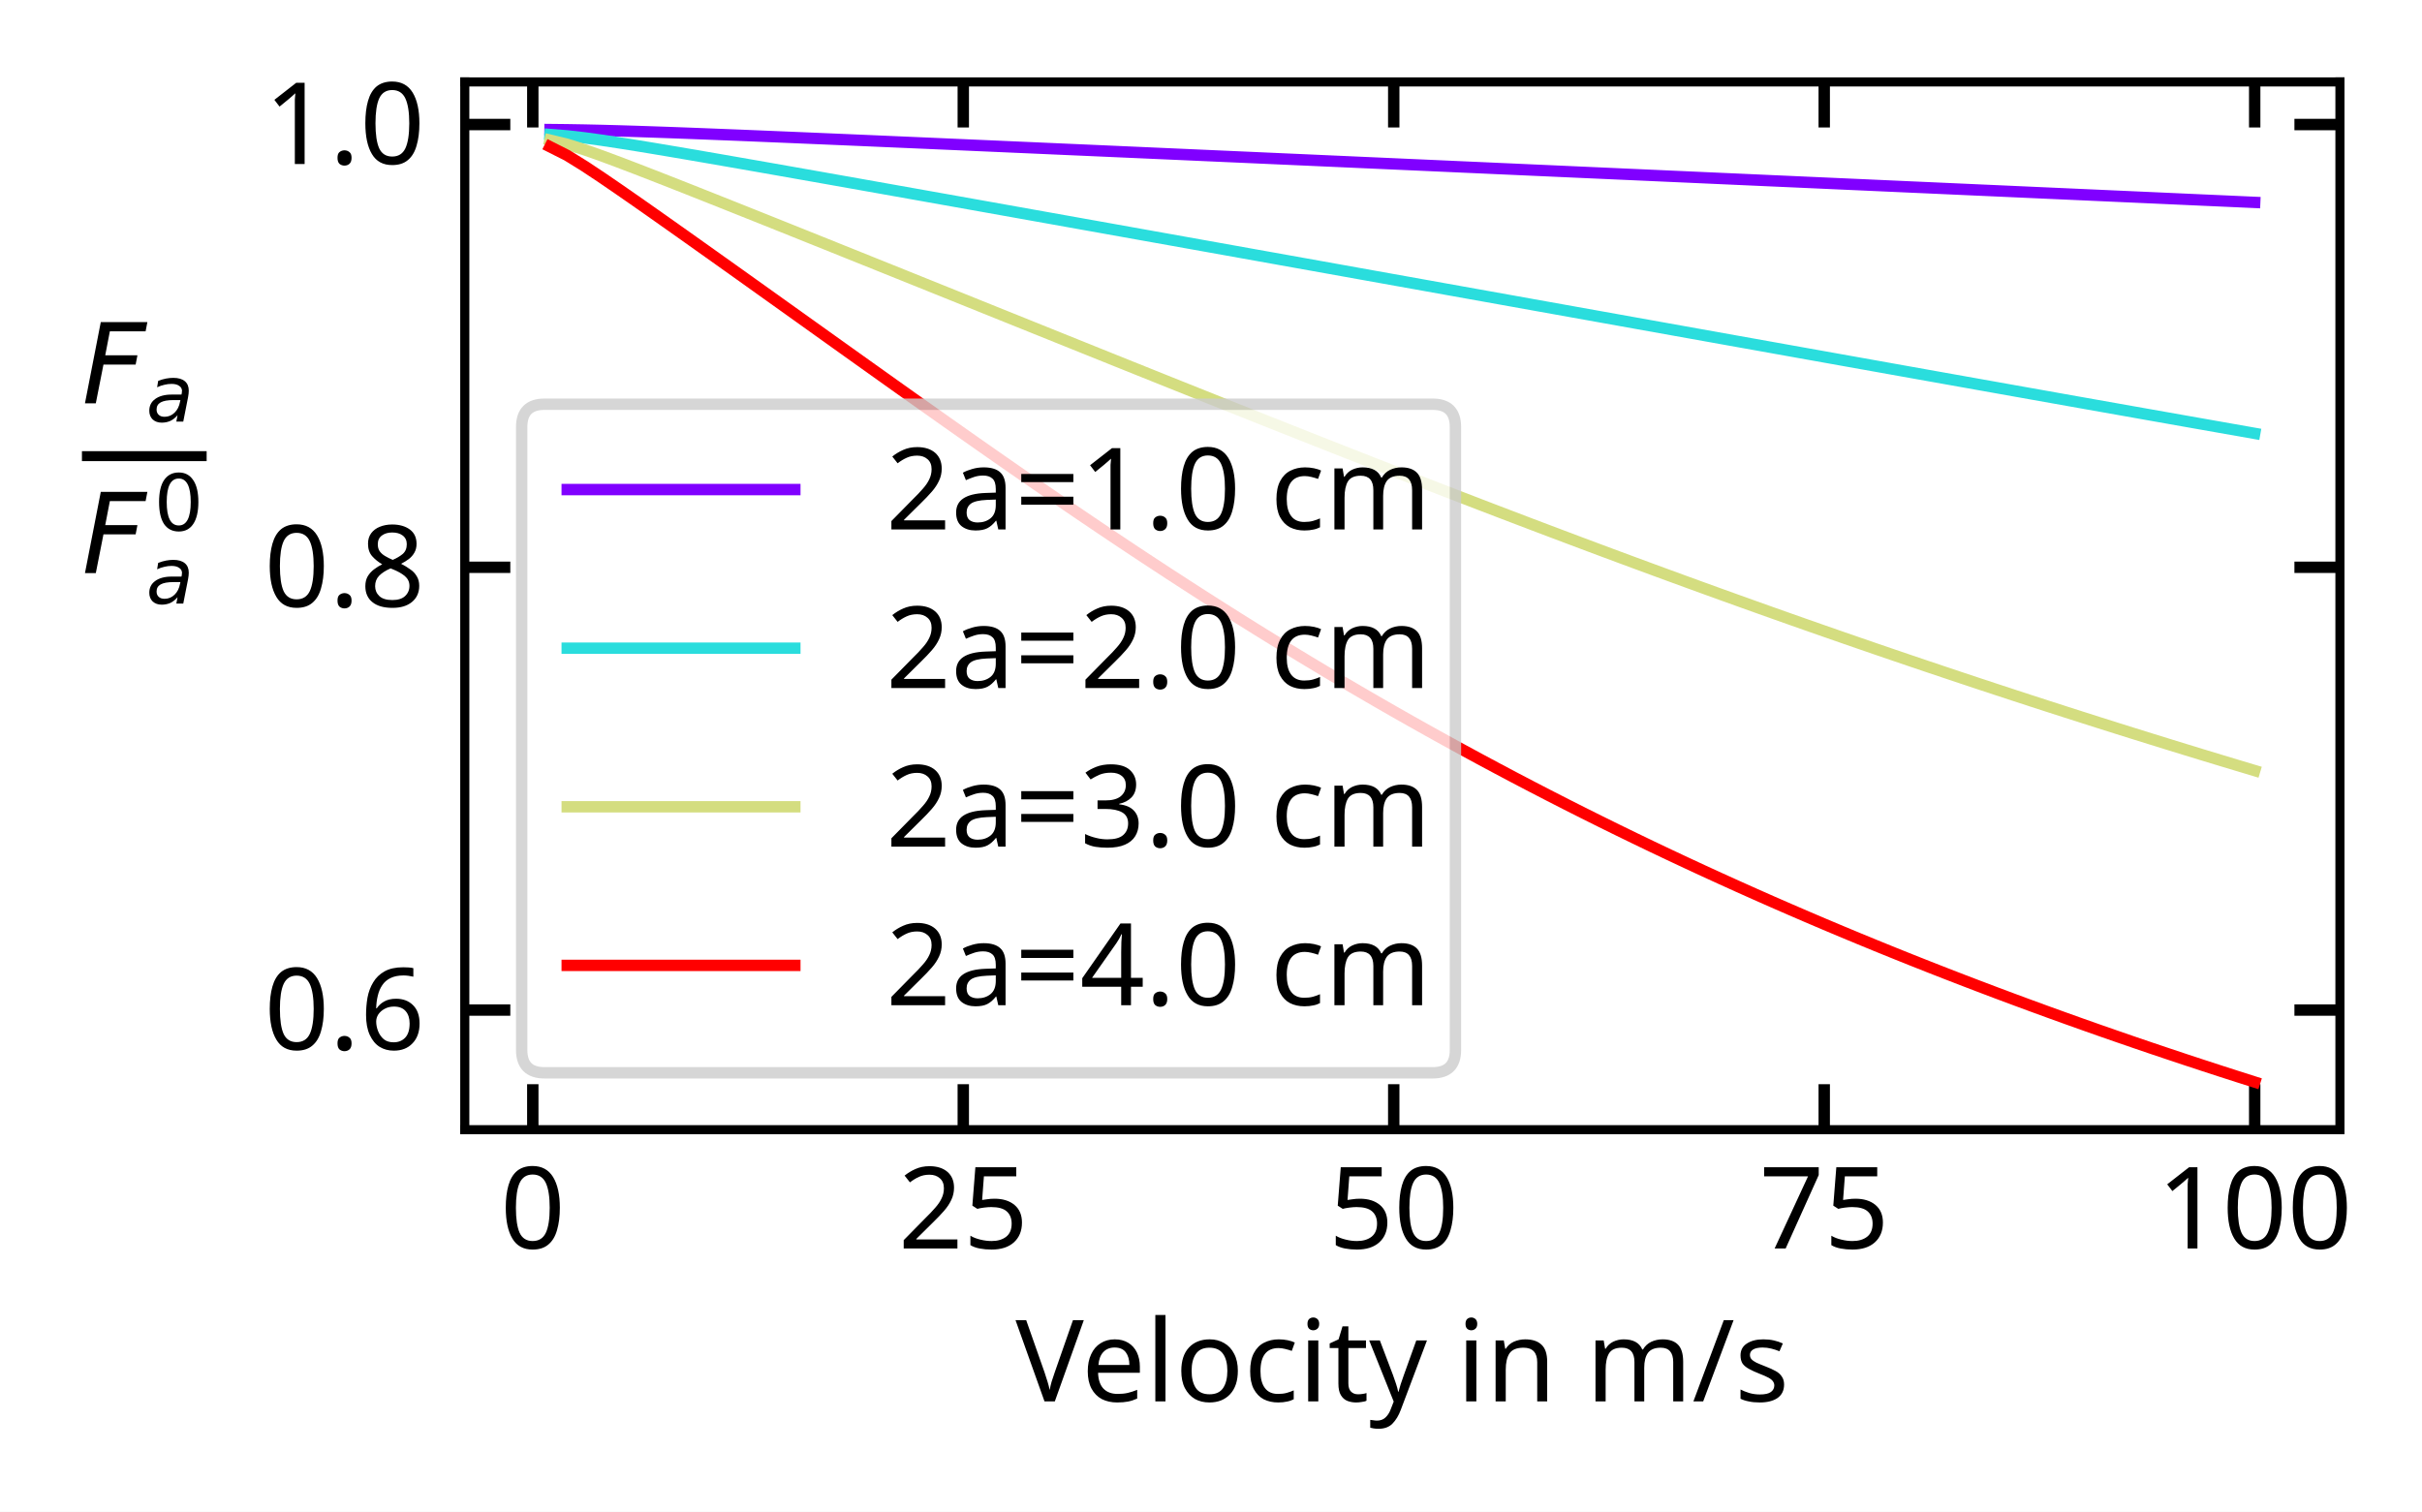
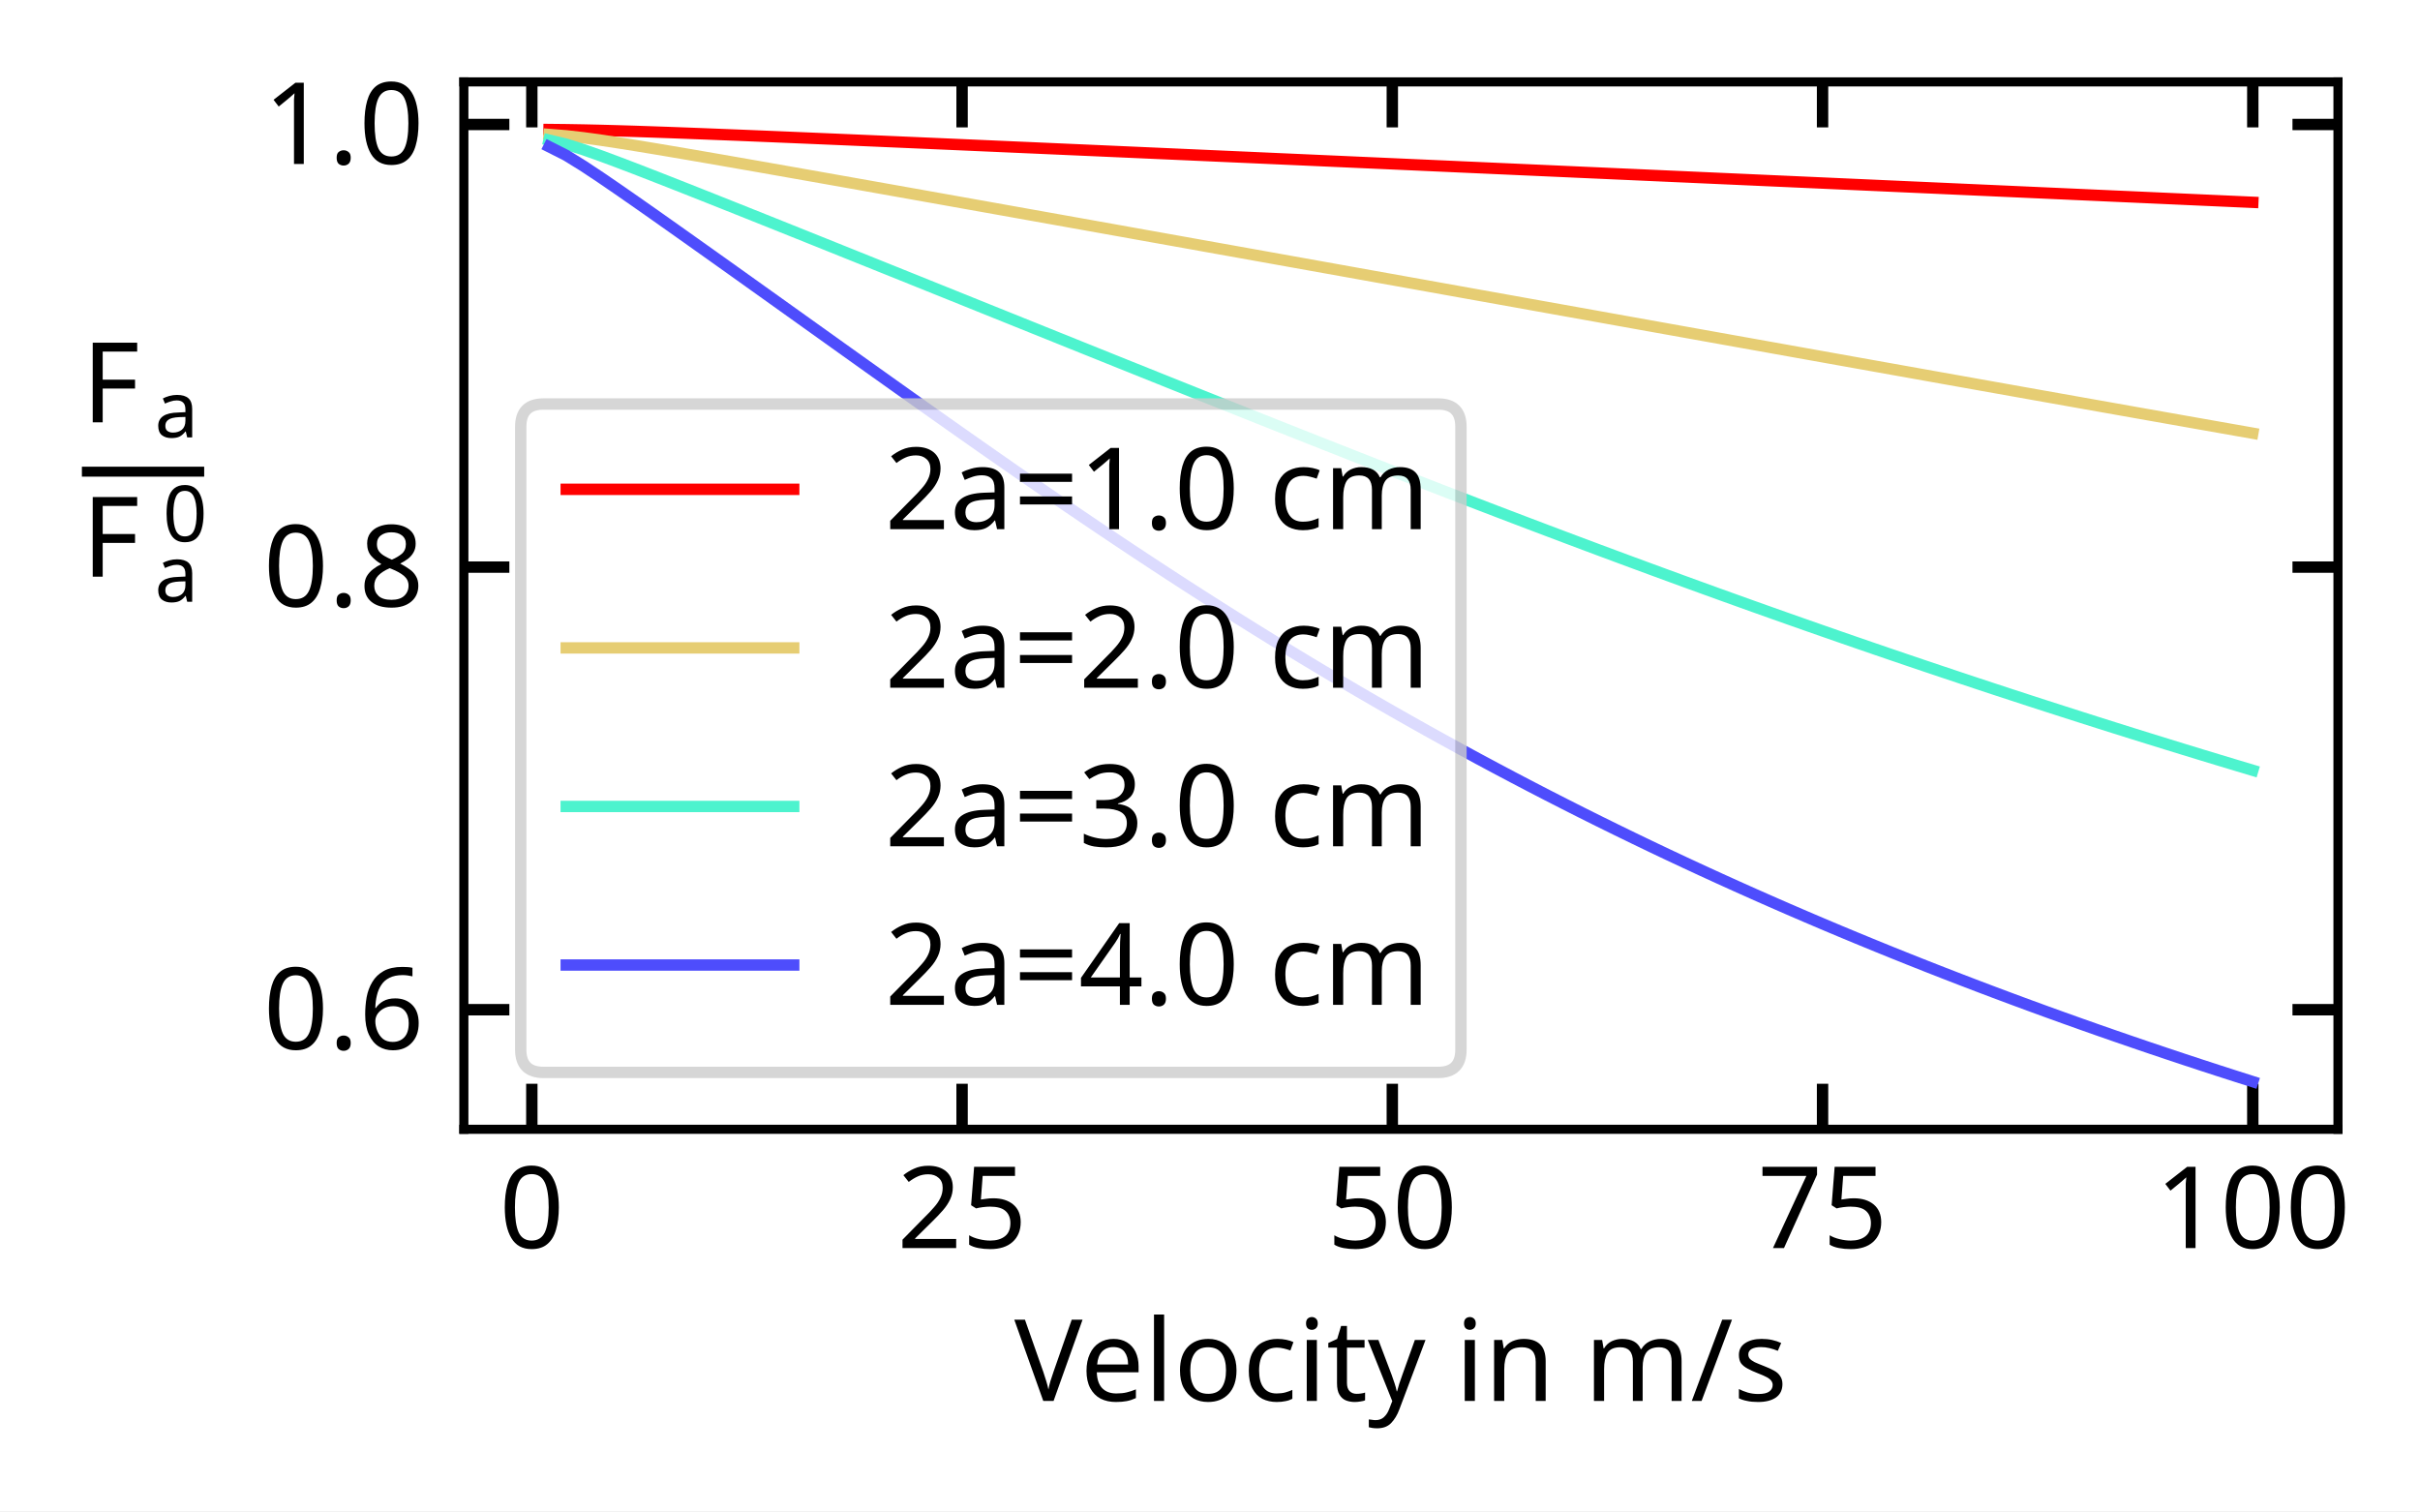
- <svg xmlns="http://www.w3.org/2000/svg" xmlns:xlink="http://www.w3.org/1999/xlink" width="212.813pt" height="132.86pt" viewBox="0 0 212.813 132.86" version="1.1">
+ <svg xmlns="http://www.w3.org/2000/svg" xmlns:xlink="http://www.w3.org/1999/xlink" width="212.754pt" height="132.863pt" viewBox="0 0 212.754 132.863" version="1.1">
  <defs>
    <style type="text/css">*{stroke-linejoin: round; stroke-linecap: butt}</style>
  </defs>
  <g id="figure_1">
    <g id="patch_1">
-       <path d="M -0 132.86  L 212.813 132.86  L 212.813 0  L -0 0  z " style="fill: #ffffff" />
+       <path d="M 0 132.863  L 212.754 132.863  L 212.754 0  L 0 0  z " style="fill: #ffffff" />
    </g>
    <g id="axes_1">
      <g id="patch_2">
-         <path d="M 40.839 99.282  L 205.603 99.282  L 205.603 7.2  L 40.839 7.2  z " style="fill: #ffffff" />
+         <path d="M 40.78 99.282  L 205.543 99.282  L 205.543 7.2  L 40.78 7.2  z " style="fill: #ffffff" />
      </g>
      <g id="matplotlib.axis_1">
        <g id="xtick_1">
          <g id="line2d_1">
            <defs>
-               <path id="mf36c7b92fd" d="M 0 0  L 0 -4  " style="stroke: #000000" />
-             </defs>
-             <g>
-               <use xlink:href="#mf36c7b92fd" x="46.815" y="99.282" style="stroke: #000000" />
+               <path id="m502755b611" d="M 0 0  L 0 -4  " style="stroke: #000000" />
+             </defs>
+             <g>
+               <use xlink:href="#m502755b611" x="46.756" y="99.282" style="stroke: #000000" />
            </g>
          </g>
          <g id="line2d_2">
            <defs>
-               <path id="m01eb5fbcae" d="M 0 0  L 0 4  " style="stroke: #000000" />
-             </defs>
-             <g>
-               <use xlink:href="#m01eb5fbcae" x="46.815" y="7.2" style="stroke: #000000" />
+               <path id="m969de16b99" d="M 0 0  L 0 4  " style="stroke: #000000" />
+             </defs>
+             <g>
+               <use xlink:href="#m969de16b99" x="46.756" y="7.2" style="stroke: #000000" />
            </g>
          </g>
          <g id="text_1">
-             <text style="font-size: 10px; font-family: 'cmss10', sans-serif; text-anchor: middle" x="46.815" y="109.721" transform="rotate(-0 46.81503 109.7208)">0</text>
+             <text style="font-size: 10px; font-family: 'NewComputerModern'; text-anchor: middle" x="46.756" y="109.722" transform="rotate(-0 46.75597 109.7223)">0</text>
          </g>
        </g>
        <g id="xtick_2">
          <g id="line2d_3">
            <g>
-               <use xlink:href="#mf36c7b92fd" x="84.64" y="99.282" style="stroke: #000000" />
+               <use xlink:href="#m502755b611" x="84.581" y="99.282" style="stroke: #000000" />
            </g>
          </g>
          <g id="line2d_4">
            <g>
-               <use xlink:href="#m01eb5fbcae" x="84.64" y="7.2" style="stroke: #000000" />
+               <use xlink:href="#m969de16b99" x="84.581" y="7.2" style="stroke: #000000" />
            </g>
          </g>
          <g id="text_2">
-             <text style="font-size: 10px; font-family: 'cmss10', sans-serif; text-anchor: middle" x="84.64" y="109.721" transform="rotate(-0 84.63959 109.7208)">25</text>
+             <text style="font-size: 10px; font-family: 'NewComputerModern'; text-anchor: middle" x="84.581" y="109.722" transform="rotate(-0 84.58053 109.7223)">25</text>
          </g>
        </g>
        <g id="xtick_3">
          <g id="line2d_5">
            <g>
-               <use xlink:href="#mf36c7b92fd" x="122.464" y="99.282" style="stroke: #000000" />
+               <use xlink:href="#m502755b611" x="122.405" y="99.282" style="stroke: #000000" />
            </g>
          </g>
          <g id="line2d_6">
            <g>
-               <use xlink:href="#m01eb5fbcae" x="122.464" y="7.2" style="stroke: #000000" />
+               <use xlink:href="#m969de16b99" x="122.405" y="7.2" style="stroke: #000000" />
            </g>
          </g>
          <g id="text_3">
-             <text style="font-size: 10px; font-family: 'cmss10', sans-serif; text-anchor: middle" x="122.464" y="109.721" transform="rotate(-0 122.4641 109.7208)">50</text>
+             <text style="font-size: 10px; font-family: 'NewComputerModern'; text-anchor: middle" x="122.405" y="109.722" transform="rotate(-0 122.4051 109.7223)">50</text>
          </g>
        </g>
        <g id="xtick_4">
          <g id="line2d_7">
            <g>
-               <use xlink:href="#mf36c7b92fd" x="160.289" y="99.282" style="stroke: #000000" />
+               <use xlink:href="#m502755b611" x="160.23" y="99.282" style="stroke: #000000" />
            </g>
          </g>
          <g id="line2d_8">
            <g>
-               <use xlink:href="#m01eb5fbcae" x="160.289" y="7.2" style="stroke: #000000" />
+               <use xlink:href="#m969de16b99" x="160.23" y="7.2" style="stroke: #000000" />
            </g>
          </g>
          <g id="text_4">
-             <text style="font-size: 10px; font-family: 'cmss10', sans-serif; text-anchor: middle" x="160.289" y="109.721" transform="rotate(-0 160.2887 109.7208)">75</text>
+             <text style="font-size: 10px; font-family: 'NewComputerModern'; text-anchor: middle" x="160.23" y="109.722" transform="rotate(-0 160.2296 109.7223)">75</text>
          </g>
        </g>
        <g id="xtick_5">
          <g id="line2d_9">
            <g>
-               <use xlink:href="#mf36c7b92fd" x="198.113" y="99.282" style="stroke: #000000" />
+               <use xlink:href="#m502755b611" x="198.054" y="99.282" style="stroke: #000000" />
            </g>
          </g>
          <g id="line2d_10">
            <g>
-               <use xlink:href="#m01eb5fbcae" x="198.113" y="7.2" style="stroke: #000000" />
+               <use xlink:href="#m969de16b99" x="198.054" y="7.2" style="stroke: #000000" />
            </g>
          </g>
          <g id="text_5">
-             <text style="font-size: 10px; font-family: 'cmss10', sans-serif; text-anchor: middle" x="198.113" y="109.721" transform="rotate(-0 198.1133 109.7208)">100</text>
+             <text style="font-size: 10px; font-family: 'NewComputerModern'; text-anchor: middle" x="198.054" y="109.722" transform="rotate(-0 198.0542 109.7223)">100</text>
          </g>
        </g>
        <g id="text_6">
-           <text style="font-size: 10px; font-family: 'cmss10', sans-serif; text-anchor: middle" x="123.221" y="123.16" transform="rotate(-0 123.2206 123.1598)">Velocity in m/s</text>
+           <text style="font-size: 10px; font-family: 'NewComputerModern'; text-anchor: middle" x="123.162" y="123.163" transform="rotate(-0 123.1616 123.1629)">Velocity in m/s</text>
        </g>
      </g>
      <g id="matplotlib.axis_2">
        <g id="ytick_1">
          <g id="line2d_11">
            <defs>
-               <path id="m62aaa2eef2" d="M 0 0  L 4 0  " style="stroke: #000000" />
-             </defs>
-             <g>
-               <use xlink:href="#m62aaa2eef2" x="40.839" y="88.77" style="stroke: #000000" />
+               <path id="m565a726c3c" d="M 0 0  L 4 0  " style="stroke: #000000" />
+             </defs>
+             <g>
+               <use xlink:href="#m565a726c3c" x="40.78" y="88.77" style="stroke: #000000" />
            </g>
          </g>
          <g id="line2d_12">
            <defs>
-               <path id="mc65fc67f98" d="M 0 0  L -4 0  " style="stroke: #000000" />
-             </defs>
-             <g>
-               <use xlink:href="#mc65fc67f98" x="205.603" y="88.77" style="stroke: #000000" />
+               <path id="me7e6039dfa" d="M 0 0  L -4 0  " style="stroke: #000000" />
+             </defs>
+             <g>
+               <use xlink:href="#me7e6039dfa" x="205.543" y="88.77" style="stroke: #000000" />
            </g>
          </g>
          <g id="text_7">
-             <text style="font-size: 10px; font-family: 'cmss10', sans-serif; text-anchor: end" x="37.339" y="92.24" transform="rotate(-0 37.33875 92.23956)">0.6</text>
+             <text style="font-size: 10px; font-family: 'NewComputerModern'; text-anchor: end" x="37.28" y="92.24" transform="rotate(-0 37.27969 92.24035)">0.6</text>
          </g>
        </g>
        <g id="ytick_2">
          <g id="line2d_13">
            <g>
-               <use xlink:href="#m62aaa2eef2" x="40.839" y="49.857" style="stroke: #000000" />
+               <use xlink:href="#m565a726c3c" x="40.78" y="49.857" style="stroke: #000000" />
            </g>
          </g>
          <g id="line2d_14">
            <g>
-               <use xlink:href="#mc65fc67f98" x="205.603" y="49.857" style="stroke: #000000" />
+               <use xlink:href="#me7e6039dfa" x="205.543" y="49.857" style="stroke: #000000" />
            </g>
          </g>
          <g id="text_8">
-             <text style="font-size: 10px; font-family: 'cmss10', sans-serif; text-anchor: end" x="37.339" y="53.327" transform="rotate(-0 37.33875 53.32682)">0.8</text>
+             <text style="font-size: 10px; font-family: 'NewComputerModern'; text-anchor: end" x="37.28" y="53.328" transform="rotate(-0 37.27969 53.3276)">0.8</text>
          </g>
        </g>
        <g id="ytick_3">
          <g id="line2d_15">
            <g>
-               <use xlink:href="#m62aaa2eef2" x="40.839" y="10.945" style="stroke: #000000" />
+               <use xlink:href="#m565a726c3c" x="40.78" y="10.945" style="stroke: #000000" />
            </g>
          </g>
          <g id="line2d_16">
            <g>
-               <use xlink:href="#mc65fc67f98" x="205.603" y="10.945" style="stroke: #000000" />
+               <use xlink:href="#me7e6039dfa" x="205.543" y="10.945" style="stroke: #000000" />
            </g>
          </g>
          <g id="text_9">
-             <text style="font-size: 10px; font-family: 'cmss10', sans-serif; text-anchor: end" x="37.339" y="14.414" transform="rotate(-0 37.33875 14.41407)">1.0</text>
+             <text style="font-size: 10px; font-family: 'NewComputerModern'; text-anchor: end" x="37.28" y="14.415" transform="rotate(-0 37.27969 14.41485)">1.0</text>
          </g>
        </g>
        <g id="text_10">
-           <g transform="translate(7.2 43.30085)">
+           <g transform="translate(7.2 44.28085)">
            <text>
-               <tspan x="0" y="-7.858" style="font-style: oblique; font-size: 9.8px; font-family: 'DejaVu Sans'">F</tspan>
-               <tspan x="0" y="7.067" style="font-style: oblique; font-size: 9.8px; font-family: 'DejaVu Sans'">F</tspan>
-               <tspan x="5.637" y="-6.25" style="font-style: oblique; font-size: 6.86px; font-family: 'DejaVu Sans'">a</tspan>
-               <tspan x="5.637" y="9.747" style="font-style: oblique; font-size: 6.86px; font-family: 'DejaVu Sans'">a</tspan>
-               <tspan x="6.324" y="3.316" style="font-size: 6.86px; font-family: 'DejaVu Sans'">0</tspan>
-               <tspan x="12.707" y="-0.018" style="font-size: 14px; font-family: 'cmss10'"> </tspan>
-               <tspan x="17.369" y="-0.018" style="font-size: 14px; font-family: 'cmss10'"> </tspan>
-               <tspan x="22.031" y="-0.018" style="font-size: 14px; font-family: 'cmss10'"> </tspan>
+               <tspan x="0" y="-7.153" style="font-size: 9.8px; font-family: 'NewComputerModern Math'">F</tspan>
+               <tspan x="0" y="6.418" style="font-size: 9.8px; font-family: 'NewComputerModern Math'">F</tspan>
+               <tspan x="6.399" y="-5.827" style="font-size: 6.86px; font-family: 'NewComputerModern Math'">a</tspan>
+               <tspan x="6.399" y="8.627" style="font-size: 6.86px; font-family: 'NewComputerModern Math'">a</tspan>
+               <tspan x="7.1" y="3.325" style="font-size: 6.86px; font-family: 'NewComputerModern Math'">0</tspan>
+               <tspan x="12.501" y="-0.368" style="font-size: 14px; font-family: 'NewComputerModern'"> </tspan>
+               <tspan x="17.163" y="-0.368" style="font-size: 14px; font-family: 'NewComputerModern'"> </tspan>
+               <tspan x="21.825" y="-0.368" style="font-size: 14px; font-family: 'NewComputerModern'"> </tspan>
            </text>
-             <rect x="0" y="-3.65" width="10.957" height="0.875" />
+             <rect x="0" y="-3.251" width="10.751" height="0.875" />
          </g>
        </g>
      </g>
      <g id="line2d_17">
-         <path d="M 48.328 11.386  L 49.841 11.402  L 51.354 11.428  L 52.867 11.462  L 54.38 11.503  L 55.893 11.549  L 57.406 11.6  L 58.919 11.653  L 60.432 11.709  L 61.945 11.767  L 63.458 11.827  L 64.971 11.887  L 66.484 11.949  L 67.997 12.012  L 69.51 12.075  L 71.023 12.139  L 72.536 12.203  L 74.049 12.267  L 75.562 12.332  L 77.075 12.397  L 78.588 12.463  L 80.101 12.528  L 81.614 12.594  L 83.127 12.66  L 84.64 12.726  L 86.153 12.793  L 87.666 12.859  L 89.179 12.926  L 90.692 12.992  L 92.205 13.059  L 93.717 13.126  L 95.23 13.192  L 96.743 13.259  L 98.256 13.326  L 99.769 13.393  L 101.282 13.46  L 102.795 13.527  L 104.308 13.594  L 105.821 13.662  L 107.334 13.729  L 108.847 13.796  L 110.36 13.863  L 111.873 13.931  L 113.386 13.998  L 114.899 14.065  L 116.412 14.133  L 117.925 14.2  L 119.438 14.268  L 120.951 14.335  L 122.464 14.402  L 123.977 14.47  L 125.49 14.537  L 127.003 14.605  L 128.516 14.673  L 130.029 14.74  L 131.542 14.808  L 133.055 14.875  L 134.568 14.943  L 136.081 15.01  L 137.594 15.078  L 139.107 15.146  L 140.62 15.213  L 142.133 15.281  L 143.646 15.348  L 145.159 15.416  L 146.672 15.484  L 148.185 15.551  L 149.698 15.619  L 151.211 15.687  L 152.724 15.754  L 154.237 15.822  L 155.75 15.89  L 157.263 15.957  L 158.776 16.025  L 160.289 16.093  L 161.802 16.161  L 163.315 16.228  L 164.828 16.296  L 166.341 16.364  L 167.854 16.432  L 169.367 16.499  L 170.88 16.567  L 172.393 16.635  L 173.906 16.703  L 175.419 16.77  L 176.932 16.838  L 178.444 16.906  L 179.957 16.974  L 181.47 17.041  L 182.983 17.109  L 184.496 17.177  L 186.009 17.245  L 187.522 17.312  L 189.035 17.38  L 190.548 17.448  L 192.061 17.516  L 193.574 17.584  L 195.087 17.651  L 196.6 17.719  L 198.113 17.787  " clip-path="url(#pef0fe13e3f)" style="fill: none; stroke: #8000ff; stroke-linecap: square" />
+         <path d="M 48.269 11.386  L 49.782 11.402  L 51.295 11.428  L 52.808 11.462  L 54.321 11.503  L 55.834 11.549  L 57.347 11.6  L 58.86 11.653  L 60.373 11.709  L 61.886 11.767  L 63.399 11.827  L 64.912 11.887  L 66.425 11.949  L 67.938 12.012  L 69.451 12.075  L 70.964 12.139  L 72.477 12.203  L 73.99 12.267  L 75.503 12.332  L 77.016 12.397  L 78.529 12.463  L 80.042 12.528  L 81.555 12.594  L 83.068 12.66  L 84.581 12.726  L 86.094 12.793  L 87.606 12.859  L 89.119 12.926  L 90.632 12.992  L 92.145 13.059  L 93.658 13.126  L 95.171 13.192  L 96.684 13.259  L 98.197 13.326  L 99.71 13.393  L 101.223 13.46  L 102.736 13.527  L 104.249 13.594  L 105.762 13.662  L 107.275 13.729  L 108.788 13.796  L 110.301 13.863  L 111.814 13.931  L 113.327 13.998  L 114.84 14.065  L 116.353 14.133  L 117.866 14.2  L 119.379 14.268  L 120.892 14.335  L 122.405 14.402  L 123.918 14.47  L 125.431 14.537  L 126.944 14.605  L 128.457 14.673  L 129.97 14.74  L 131.483 14.808  L 132.996 14.875  L 134.509 14.943  L 136.022 15.01  L 137.535 15.078  L 139.048 15.146  L 140.561 15.213  L 142.074 15.281  L 143.587 15.348  L 145.1 15.416  L 146.613 15.484  L 148.126 15.551  L 149.639 15.619  L 151.152 15.687  L 152.665 15.754  L 154.178 15.822  L 155.691 15.89  L 157.204 15.957  L 158.717 16.025  L 160.23 16.093  L 161.743 16.161  L 163.256 16.228  L 164.769 16.296  L 166.282 16.364  L 167.795 16.432  L 169.308 16.499  L 170.821 16.567  L 172.334 16.635  L 173.846 16.703  L 175.359 16.77  L 176.872 16.838  L 178.385 16.906  L 179.898 16.974  L 181.411 17.041  L 182.924 17.109  L 184.437 17.177  L 185.95 17.245  L 187.463 17.312  L 188.976 17.38  L 190.489 17.448  L 192.002 17.516  L 193.515 17.584  L 195.028 17.651  L 196.541 17.719  L 198.054 17.787  " clip-path="url(#pec65a1cc83)" style="fill: none; stroke: #ff0000; stroke-linecap: square" />
      </g>
      <g id="line2d_18">
-         <path d="M 48.328 11.82  L 49.841 11.94  L 51.354 12.114  L 52.867 12.322  L 54.38 12.55  L 55.893 12.791  L 57.406 13.039  L 58.919 13.293  L 60.432 13.551  L 61.945 13.811  L 63.458 14.073  L 64.971 14.337  L 66.484 14.601  L 67.997 14.867  L 69.51 15.134  L 71.023 15.401  L 72.536 15.668  L 74.049 15.937  L 75.562 16.205  L 77.075 16.474  L 78.588 16.743  L 80.101 17.012  L 81.614 17.282  L 83.127 17.551  L 84.64 17.821  L 86.153 18.091  L 87.666 18.361  L 89.179 18.631  L 90.692 18.902  L 92.205 19.172  L 93.717 19.442  L 95.23 19.713  L 96.743 19.983  L 98.256 20.254  L 99.769 20.525  L 101.282 20.796  L 102.795 21.066  L 104.308 21.337  L 105.821 21.608  L 107.334 21.879  L 108.847 22.15  L 110.36 22.421  L 111.873 22.692  L 113.386 22.963  L 114.899 23.234  L 116.412 23.505  L 117.925 23.776  L 119.438 24.048  L 120.951 24.319  L 122.464 24.59  L 123.977 24.861  L 125.49 25.132  L 127.003 25.404  L 128.516 25.675  L 130.029 25.946  L 131.542 26.217  L 133.055 26.488  L 134.568 26.76  L 136.081 27.031  L 137.594 27.302  L 139.107 27.573  L 140.62 27.844  L 142.133 28.115  L 143.646 28.387  L 145.159 28.658  L 146.672 28.929  L 148.185 29.2  L 149.698 29.471  L 151.211 29.742  L 152.724 30.013  L 154.237 30.283  L 155.75 30.554  L 157.263 30.825  L 158.776 31.096  L 160.289 31.366  L 161.802 31.637  L 163.315 31.907  L 164.828 32.177  L 166.341 32.448  L 167.854 32.718  L 169.367 32.988  L 170.88 33.258  L 172.393 33.527  L 173.906 33.797  L 175.419 34.066  L 176.932 34.336  L 178.444 34.605  L 179.957 34.874  L 181.47 35.143  L 182.983 35.412  L 184.496 35.68  L 186.009 35.948  L 187.522 36.217  L 189.035 36.485  L 190.548 36.752  L 192.061 37.02  L 193.574 37.287  L 195.087 37.554  L 196.6 37.821  L 198.113 38.088  " clip-path="url(#pef0fe13e3f)" style="fill: none; stroke: #2adddd; stroke-linecap: square" />
+         <path d="M 48.269 11.82  L 49.782 11.94  L 51.295 12.114  L 52.808 12.322  L 54.321 12.55  L 55.834 12.791  L 57.347 13.039  L 58.86 13.293  L 60.373 13.551  L 61.886 13.811  L 63.399 14.073  L 64.912 14.337  L 66.425 14.601  L 67.938 14.867  L 69.451 15.134  L 70.964 15.401  L 72.477 15.668  L 73.99 15.937  L 75.503 16.205  L 77.016 16.474  L 78.529 16.743  L 80.042 17.012  L 81.555 17.282  L 83.068 17.551  L 84.581 17.821  L 86.094 18.091  L 87.606 18.361  L 89.119 18.631  L 90.632 18.902  L 92.145 19.172  L 93.658 19.442  L 95.171 19.713  L 96.684 19.983  L 98.197 20.254  L 99.71 20.525  L 101.223 20.796  L 102.736 21.066  L 104.249 21.337  L 105.762 21.608  L 107.275 21.879  L 108.788 22.15  L 110.301 22.421  L 111.814 22.692  L 113.327 22.963  L 114.84 23.234  L 116.353 23.505  L 117.866 23.776  L 119.379 24.048  L 120.892 24.319  L 122.405 24.59  L 123.918 24.861  L 125.431 25.132  L 126.944 25.404  L 128.457 25.675  L 129.97 25.946  L 131.483 26.217  L 132.996 26.488  L 134.509 26.76  L 136.022 27.031  L 137.535 27.302  L 139.048 27.573  L 140.561 27.844  L 142.074 28.115  L 143.587 28.387  L 145.1 28.658  L 146.613 28.929  L 148.126 29.2  L 149.639 29.471  L 151.152 29.742  L 152.665 30.013  L 154.178 30.283  L 155.691 30.554  L 157.204 30.825  L 158.717 31.096  L 160.23 31.366  L 161.743 31.637  L 163.256 31.907  L 164.769 32.177  L 166.282 32.448  L 167.795 32.718  L 169.308 32.988  L 170.821 33.258  L 172.334 33.527  L 173.846 33.797  L 175.359 34.066  L 176.872 34.336  L 178.385 34.605  L 179.898 34.874  L 181.411 35.143  L 182.924 35.412  L 184.437 35.68  L 185.95 35.948  L 187.463 36.217  L 188.976 36.485  L 190.489 36.752  L 192.002 37.02  L 193.515 37.287  L 195.028 37.554  L 196.541 37.821  L 198.054 38.088  " clip-path="url(#pec65a1cc83)" style="fill: none; stroke: #e6cd73; stroke-linecap: square" />
      </g>
      <g id="line2d_19">
-         <path d="M 48.328 12.316  L 49.841 12.68  L 51.354 13.16  L 52.867 13.694  L 54.38 14.257  L 55.893 14.834  L 57.406 15.421  L 58.919 16.013  L 60.432 16.609  L 61.945 17.209  L 63.458 17.81  L 64.971 18.413  L 66.484 19.017  L 67.997 19.622  L 69.51 20.228  L 71.023 20.835  L 72.536 21.442  L 74.049 22.05  L 75.562 22.658  L 77.075 23.266  L 78.588 23.874  L 80.101 24.483  L 81.614 25.092  L 83.127 25.701  L 84.64 26.31  L 86.153 26.92  L 87.666 27.529  L 89.179 28.138  L 90.692 28.747  L 92.205 29.356  L 93.717 29.965  L 95.23 30.574  L 96.743 31.182  L 98.256 31.791  L 99.769 32.398  L 101.282 33.005  L 102.795 33.612  L 104.308 34.218  L 105.821 34.823  L 107.334 35.427  L 108.847 36.031  L 110.36 36.633  L 111.873 37.235  L 113.386 37.835  L 114.899 38.434  L 116.412 39.032  L 117.925 39.628  L 119.438 40.223  L 120.951 40.817  L 122.464 41.408  L 123.977 41.998  L 125.49 42.586  L 127.003 43.172  L 128.516 43.756  L 130.029 44.339  L 131.542 44.919  L 133.055 45.496  L 134.568 46.072  L 136.081 46.645  L 137.594 47.216  L 139.107 47.785  L 140.62 48.351  L 142.133 48.914  L 143.646 49.475  L 145.159 50.033  L 146.672 50.589  L 148.185 51.142  L 149.698 51.692  L 151.211 52.24  L 152.724 52.784  L 154.237 53.326  L 155.75 53.865  L 157.263 54.401  L 158.776 54.934  L 160.289 55.464  L 161.802 55.991  L 163.315 56.515  L 164.828 57.036  L 166.341 57.554  L 167.854 58.069  L 169.367 58.581  L 170.88 59.089  L 172.393 59.595  L 173.906 60.098  L 175.419 60.598  L 176.932 61.094  L 178.444 61.588  L 179.957 62.078  L 181.47 62.565  L 182.983 63.049  L 184.496 63.531  L 186.009 64.009  L 187.522 64.484  L 189.035 64.955  L 190.548 65.424  L 192.061 65.89  L 193.574 66.353  L 195.087 66.812  L 196.6 67.269  L 198.113 67.723  " clip-path="url(#pef0fe13e3f)" style="fill: none; stroke: #d4dd80; stroke-linecap: square" />
+         <path d="M 48.269 12.316  L 49.782 12.68  L 51.295 13.16  L 52.808 13.694  L 54.321 14.257  L 55.834 14.834  L 57.347 15.421  L 58.86 16.013  L 60.373 16.609  L 61.886 17.209  L 63.399 17.81  L 64.912 18.413  L 66.425 19.017  L 67.938 19.622  L 69.451 20.228  L 70.964 20.835  L 72.477 21.442  L 73.99 22.05  L 75.503 22.658  L 77.016 23.266  L 78.529 23.874  L 80.042 24.483  L 81.555 25.092  L 83.068 25.701  L 84.581 26.31  L 86.094 26.92  L 87.606 27.529  L 89.119 28.138  L 90.632 28.747  L 92.145 29.356  L 93.658 29.965  L 95.171 30.574  L 96.684 31.182  L 98.197 31.791  L 99.71 32.398  L 101.223 33.005  L 102.736 33.612  L 104.249 34.218  L 105.762 34.823  L 107.275 35.427  L 108.788 36.031  L 110.301 36.633  L 111.814 37.235  L 113.327 37.835  L 114.84 38.434  L 116.353 39.032  L 117.866 39.628  L 119.379 40.223  L 120.892 40.817  L 122.405 41.408  L 123.918 41.998  L 125.431 42.586  L 126.944 43.172  L 128.457 43.756  L 129.97 44.339  L 131.483 44.919  L 132.996 45.496  L 134.509 46.072  L 136.022 46.645  L 137.535 47.216  L 139.048 47.785  L 140.561 48.351  L 142.074 48.914  L 143.587 49.475  L 145.1 50.033  L 146.613 50.589  L 148.126 51.142  L 149.639 51.692  L 151.152 52.24  L 152.665 52.784  L 154.178 53.326  L 155.691 53.865  L 157.204 54.401  L 158.717 54.934  L 160.23 55.464  L 161.743 55.991  L 163.256 56.515  L 164.769 57.036  L 166.282 57.554  L 167.795 58.069  L 169.308 58.581  L 170.821 59.089  L 172.334 59.595  L 173.846 60.098  L 175.359 60.598  L 176.872 61.094  L 178.385 61.588  L 179.898 62.078  L 181.411 62.565  L 182.924 63.049  L 184.437 63.531  L 185.95 64.009  L 187.463 64.484  L 188.976 64.955  L 190.489 65.424  L 192.002 65.89  L 193.515 66.353  L 195.028 66.812  L 196.541 67.269  L 198.054 67.723  " clip-path="url(#pec65a1cc83)" style="fill: none; stroke: #4df3ce; stroke-linecap: square" />
      </g>
      <g id="line2d_20">
-         <path d="M 48.328 12.896  L 49.841 13.661  L 51.354 14.598  L 52.867 15.602  L 54.38 16.638  L 55.893 17.689  L 57.406 18.75  L 58.919 19.818  L 60.432 20.889  L 61.945 21.964  L 63.458 23.04  L 64.971 24.118  L 66.484 25.198  L 67.997 26.278  L 69.51 27.359  L 71.023 28.44  L 72.536 29.521  L 74.049 30.602  L 75.562 31.682  L 77.075 32.76  L 78.588 33.838  L 80.101 34.913  L 81.614 35.985  L 83.127 37.055  L 84.64 38.121  L 86.153 39.184  L 87.666 40.241  L 89.179 41.294  L 90.692 42.342  L 92.205 43.383  L 93.717 44.419  L 95.23 45.447  L 96.743 46.469  L 98.256 47.483  L 99.769 48.49  L 101.282 49.488  L 102.795 50.478  L 104.308 51.46  L 105.821 52.433  L 107.334 53.397  L 108.847 54.352  L 110.36 55.298  L 111.873 56.234  L 113.386 57.161  L 114.899 58.078  L 116.412 58.986  L 117.925 59.884  L 119.438 60.772  L 120.951 61.651  L 122.464 62.52  L 123.977 63.379  L 125.49 64.228  L 127.003 65.068  L 128.516 65.897  L 130.029 66.718  L 131.542 67.528  L 133.055 68.33  L 134.568 69.121  L 136.081 69.904  L 137.594 70.677  L 139.107 71.441  L 140.62 72.195  L 142.133 72.941  L 143.646 73.678  L 145.159 74.406  L 146.672 75.125  L 148.185 75.835  L 149.698 76.537  L 151.211 77.23  L 152.724 77.915  L 154.237 78.592  L 155.75 79.261  L 157.263 79.921  L 158.776 80.574  L 160.289 81.219  L 161.802 81.856  L 163.315 82.485  L 164.828 83.107  L 166.341 83.722  L 167.854 84.329  L 169.367 84.929  L 170.88 85.522  L 172.393 86.108  L 173.906 86.687  L 175.419 87.26  L 176.932 87.825  L 178.444 88.384  L 179.957 88.937  L 181.47 89.483  L 182.983 90.023  L 184.496 90.557  L 186.009 91.084  L 187.522 91.606  L 189.035 92.122  L 190.548 92.631  L 192.061 93.136  L 193.574 93.634  L 195.087 94.127  L 196.6 94.614  L 198.113 95.096  " clip-path="url(#pef0fe13e3f)" style="fill: none; stroke: #ff0000; stroke-linecap: square" />
+         <path d="M 48.269 12.896  L 49.782 13.661  L 51.295 14.598  L 52.808 15.602  L 54.321 16.638  L 55.834 17.689  L 57.347 18.75  L 58.86 19.818  L 60.373 20.889  L 61.886 21.964  L 63.399 23.04  L 64.912 24.118  L 66.425 25.198  L 67.938 26.278  L 69.451 27.359  L 70.964 28.44  L 72.477 29.521  L 73.99 30.602  L 75.503 31.682  L 77.016 32.76  L 78.529 33.838  L 80.042 34.913  L 81.555 35.985  L 83.068 37.055  L 84.581 38.121  L 86.094 39.184  L 87.606 40.241  L 89.119 41.294  L 90.632 42.342  L 92.145 43.383  L 93.658 44.419  L 95.171 45.447  L 96.684 46.469  L 98.197 47.483  L 99.71 48.49  L 101.223 49.488  L 102.736 50.478  L 104.249 51.46  L 105.762 52.433  L 107.275 53.397  L 108.788 54.352  L 110.301 55.298  L 111.814 56.234  L 113.327 57.161  L 114.84 58.078  L 116.353 58.986  L 117.866 59.884  L 119.379 60.772  L 120.892 61.651  L 122.405 62.52  L 123.918 63.379  L 125.431 64.228  L 126.944 65.068  L 128.457 65.897  L 129.97 66.718  L 131.483 67.528  L 132.996 68.33  L 134.509 69.121  L 136.022 69.904  L 137.535 70.677  L 139.048 71.441  L 140.561 72.195  L 142.074 72.941  L 143.587 73.678  L 145.1 74.406  L 146.613 75.125  L 148.126 75.835  L 149.639 76.537  L 151.152 77.23  L 152.665 77.915  L 154.178 78.592  L 155.691 79.261  L 157.204 79.921  L 158.717 80.574  L 160.23 81.219  L 161.743 81.856  L 163.256 82.485  L 164.769 83.107  L 166.282 83.722  L 167.795 84.329  L 169.308 84.929  L 170.821 85.522  L 172.334 86.108  L 173.846 86.687  L 175.359 87.26  L 176.872 87.825  L 178.385 88.384  L 179.898 88.937  L 181.411 89.483  L 182.924 90.023  L 184.437 90.557  L 185.95 91.084  L 187.463 91.606  L 188.976 92.122  L 190.489 92.631  L 192.002 93.136  L 193.515 93.634  L 195.028 94.127  L 196.541 94.614  L 198.054 95.096  " clip-path="url(#pec65a1cc83)" style="fill: none; stroke: #4e4dfc; stroke-linecap: square" />
      </g>
      <g id="patch_3">
-         <path d="M 40.839 99.282  L 40.839 7.2  " style="fill: none; stroke: #000000; stroke-width: 0.8; stroke-linejoin: miter; stroke-linecap: square" />
+         <path d="M 40.78 99.282  L 40.78 7.2  " style="fill: none; stroke: #000000; stroke-width: 0.8; stroke-linejoin: miter; stroke-linecap: square" />
      </g>
      <g id="patch_4">
-         <path d="M 205.603 99.282  L 205.603 7.2  " style="fill: none; stroke: #000000; stroke-width: 0.8; stroke-linejoin: miter; stroke-linecap: square" />
+         <path d="M 205.543 99.282  L 205.543 7.2  " style="fill: none; stroke: #000000; stroke-width: 0.8; stroke-linejoin: miter; stroke-linecap: square" />
      </g>
      <g id="patch_5">
-         <path d="M 40.839 99.282  L 205.603 99.282  " style="fill: none; stroke: #000000; stroke-width: 0.8; stroke-linejoin: miter; stroke-linecap: square" />
+         <path d="M 40.78 99.282  L 205.543 99.282  " style="fill: none; stroke: #000000; stroke-width: 0.8; stroke-linejoin: miter; stroke-linecap: square" />
      </g>
      <g id="patch_6">
-         <path d="M 40.839 7.2  L 205.603 7.2  " style="fill: none; stroke: #000000; stroke-width: 0.8; stroke-linejoin: miter; stroke-linecap: square" />
+         <path d="M 40.78 7.2  L 205.543 7.2  " style="fill: none; stroke: #000000; stroke-width: 0.8; stroke-linejoin: miter; stroke-linecap: square" />
      </g>
      <g id="legend_1">
        <g id="patch_7">
-           <path d="M 47.839 94.282  L 125.884 94.282  Q 127.884 94.282 127.884 92.282  L 127.884 37.525  Q 127.884 35.525 125.884 35.525  L 47.839 35.525  Q 45.839 35.525 45.839 37.525  L 45.839 92.282  Q 45.839 94.282 47.839 94.282  z " style="fill: #ffffff; opacity: 0.8; stroke: #cccccc; stroke-linejoin: miter" />
+           <path d="M 47.78 94.282  L 126.439 94.282  Q 128.439 94.282 128.439 92.282  L 128.439 37.519  Q 128.439 35.519 126.439 35.519  L 47.78 35.519  Q 45.78 35.519 45.78 37.519  L 45.78 92.282  Q 45.78 94.282 47.78 94.282  z " style="fill: #ffffff; opacity: 0.8; stroke: #cccccc; stroke-linejoin: miter" />
        </g>
        <g id="line2d_21">
-           <path d="M 49.839 43.025  L 59.839 43.025  L 69.839 43.025  " style="fill: none; stroke: #8000ff; stroke-linecap: square" />
+           <path d="M 49.78 43.019  L 59.78 43.019  L 69.78 43.019  " style="fill: none; stroke: #ff0000; stroke-linecap: square" />
        </g>
        <g id="text_11">
-           <text style="font-size: 10px; font-family: 'cmss10', sans-serif; text-anchor: start" x="77.839" y="46.525" transform="rotate(-0 77.83875 46.52544)">2a=1.0 cm</text>
+           <text style="font-size: 10px; font-family: 'NewComputerModern'; text-anchor: start" x="77.78" y="46.519" transform="rotate(-0 77.77969 46.51919)">2a=1.0 cm</text>
        </g>
        <g id="line2d_22">
-           <path d="M 49.839 56.965  L 59.839 56.965  L 69.839 56.965  " style="fill: none; stroke: #2adddd; stroke-linecap: square" />
+           <path d="M 49.78 56.96  L 59.78 56.96  L 69.78 56.96  " style="fill: none; stroke: #e6cd73; stroke-linecap: square" />
        </g>
        <g id="text_12">
-           <text style="font-size: 10px; font-family: 'cmss10', sans-serif; text-anchor: start" x="77.839" y="60.465" transform="rotate(-0 77.83875 60.46451)">2a=2.0 cm</text>
+           <text style="font-size: 10px; font-family: 'NewComputerModern'; text-anchor: start" x="77.78" y="60.46" transform="rotate(-0 77.77969 60.45982)">2a=2.0 cm</text>
        </g>
        <g id="line2d_23">
-           <path d="M 49.839 70.904  L 59.839 70.904  L 69.839 70.904  " style="fill: none; stroke: #d4dd80; stroke-linecap: square" />
+           <path d="M 49.78 70.9  L 59.78 70.9  L 69.78 70.9  " style="fill: none; stroke: #4df3ce; stroke-linecap: square" />
        </g>
        <g id="text_13">
-           <text style="font-size: 10px; font-family: 'cmss10', sans-serif; text-anchor: start" x="77.839" y="74.404" transform="rotate(-0 77.83875 74.40357)">2a=3.0 cm</text>
+           <text style="font-size: 10px; font-family: 'NewComputerModern'; text-anchor: start" x="77.78" y="74.4" transform="rotate(-0 77.77969 74.40044)">2a=3.0 cm</text>
        </g>
        <g id="line2d_24">
-           <path d="M 49.839 84.843  L 59.839 84.843  L 69.839 84.843  " style="fill: none; stroke: #ff0000; stroke-linecap: square" />
+           <path d="M 49.78 84.841  L 59.78 84.841  L 69.78 84.841  " style="fill: none; stroke: #4e4dfc; stroke-linecap: square" />
        </g>
        <g id="text_14">
-           <text style="font-size: 10px; font-family: 'cmss10', sans-serif; text-anchor: start" x="77.839" y="88.343" transform="rotate(-0 77.83875 88.34263)">2a=4.0 cm</text>
+           <text style="font-size: 10px; font-family: 'NewComputerModern'; text-anchor: start" x="77.78" y="88.341" transform="rotate(-0 77.77969 88.34107)">2a=4.0 cm</text>
        </g>
      </g>
    </g>
  </g>
  <defs>
-     <clipPath id="pef0fe13e3f">
-       <rect x="40.839" y="7.2" width="164.764" height="92.082" />
+     <clipPath id="pec65a1cc83">
+       <rect x="40.78" y="7.2" width="164.764" height="92.082" />
    </clipPath>
  </defs>
</svg>
